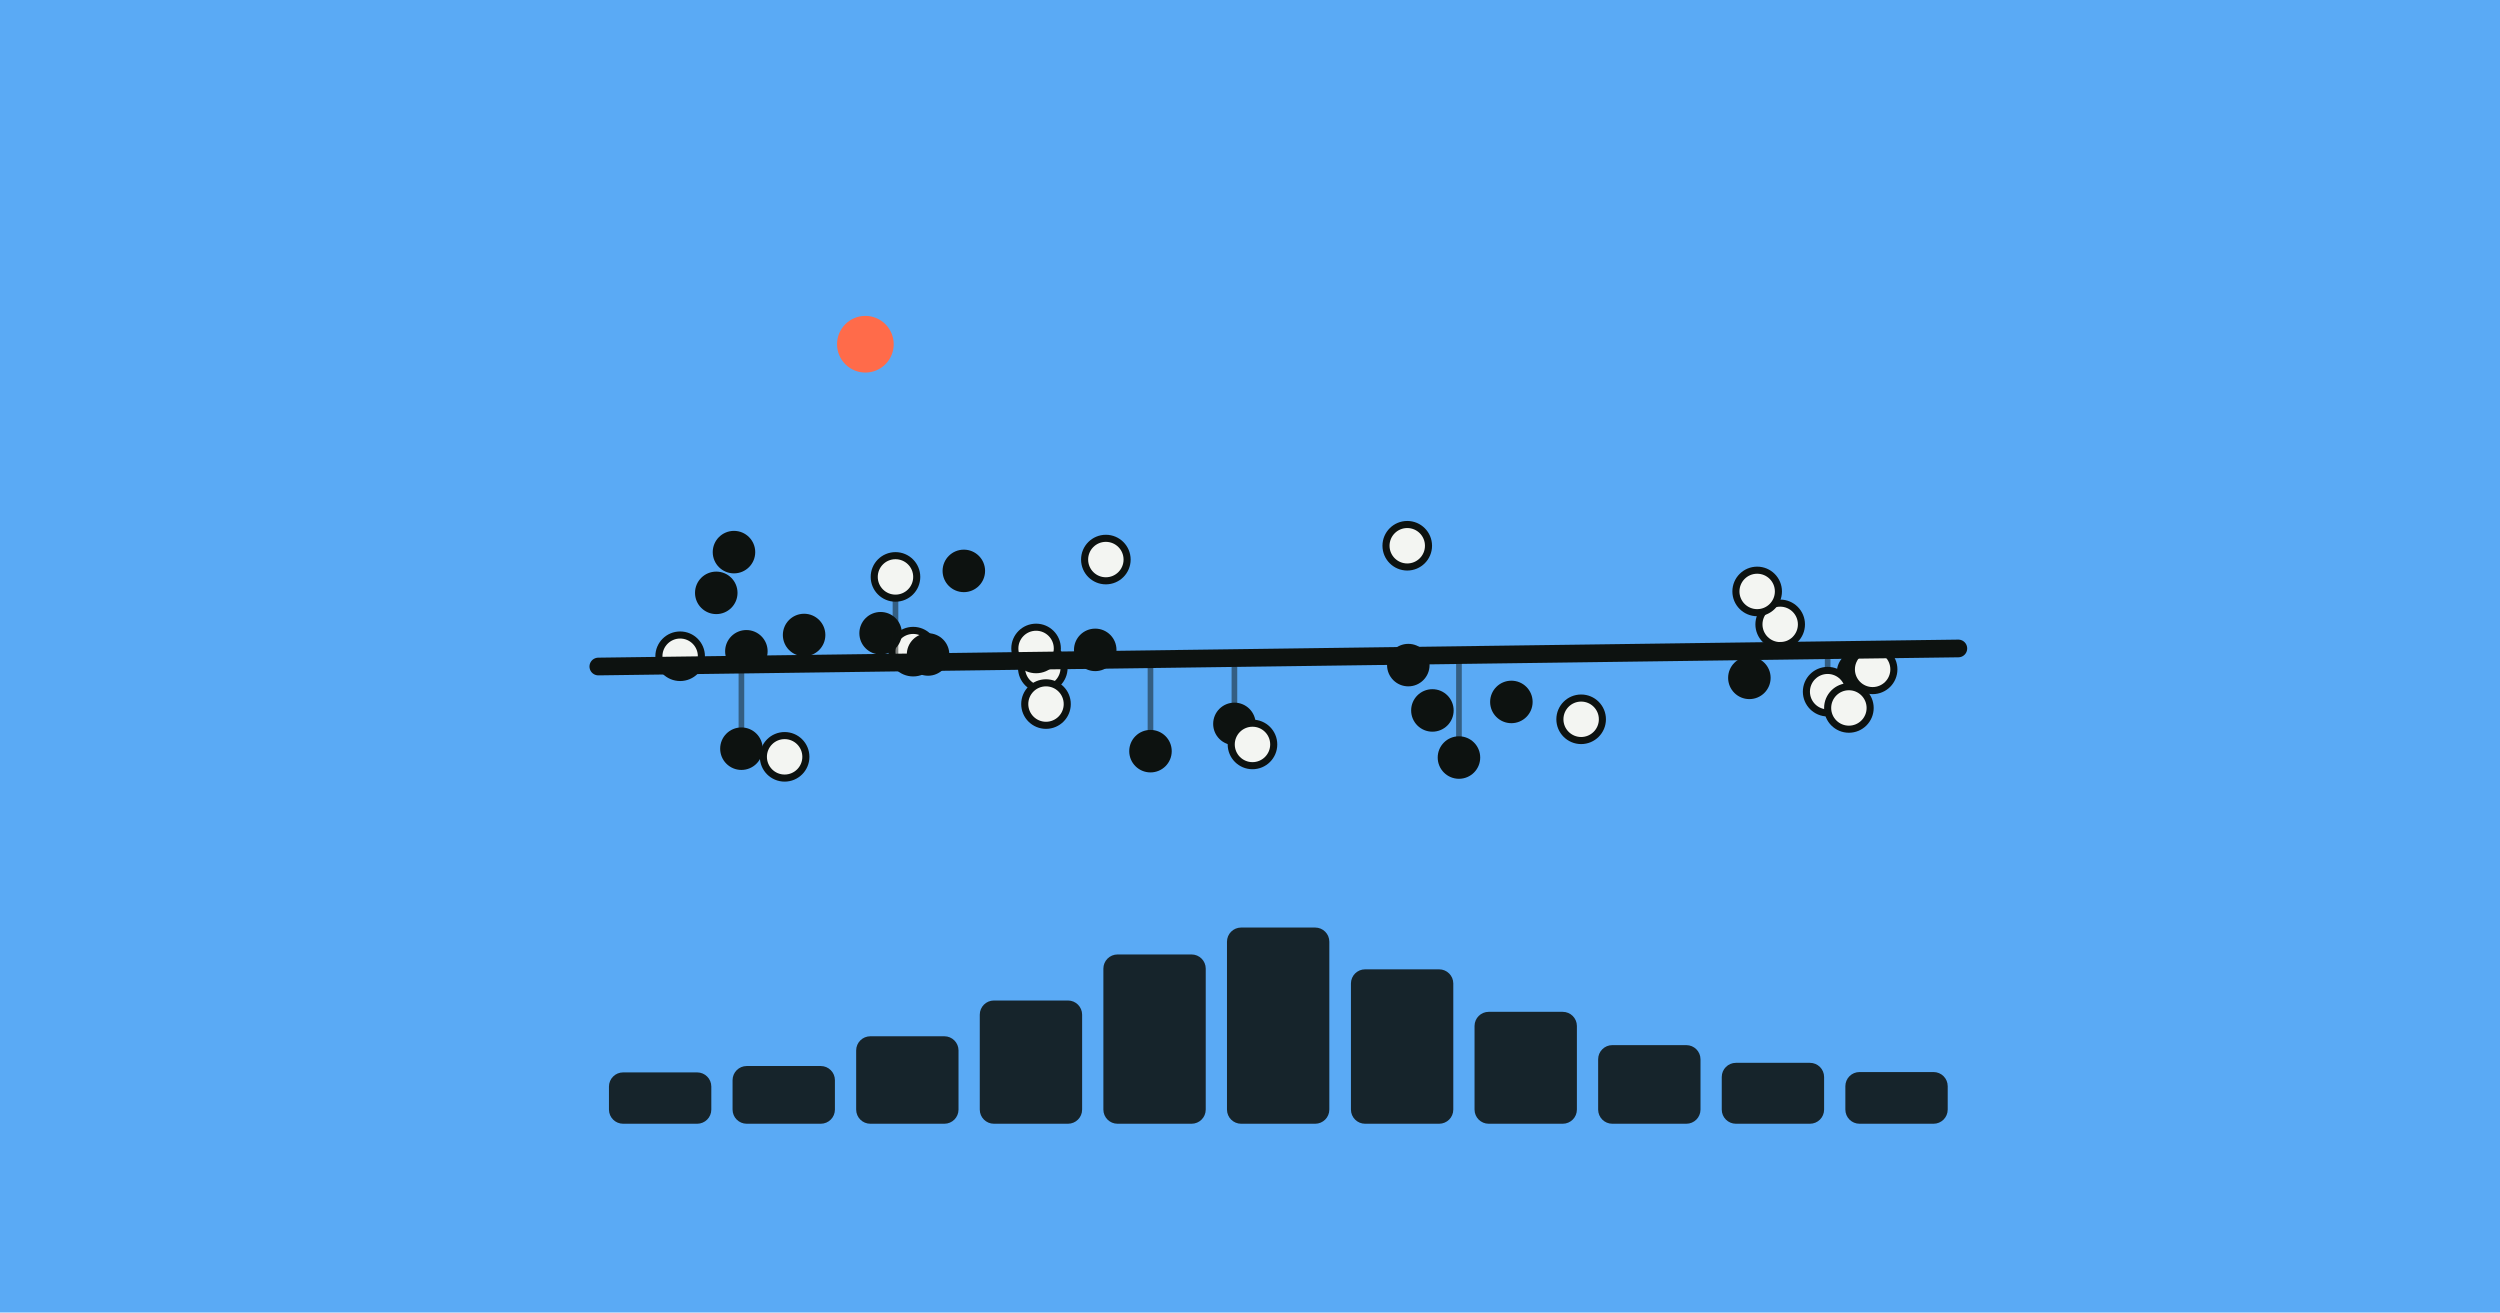
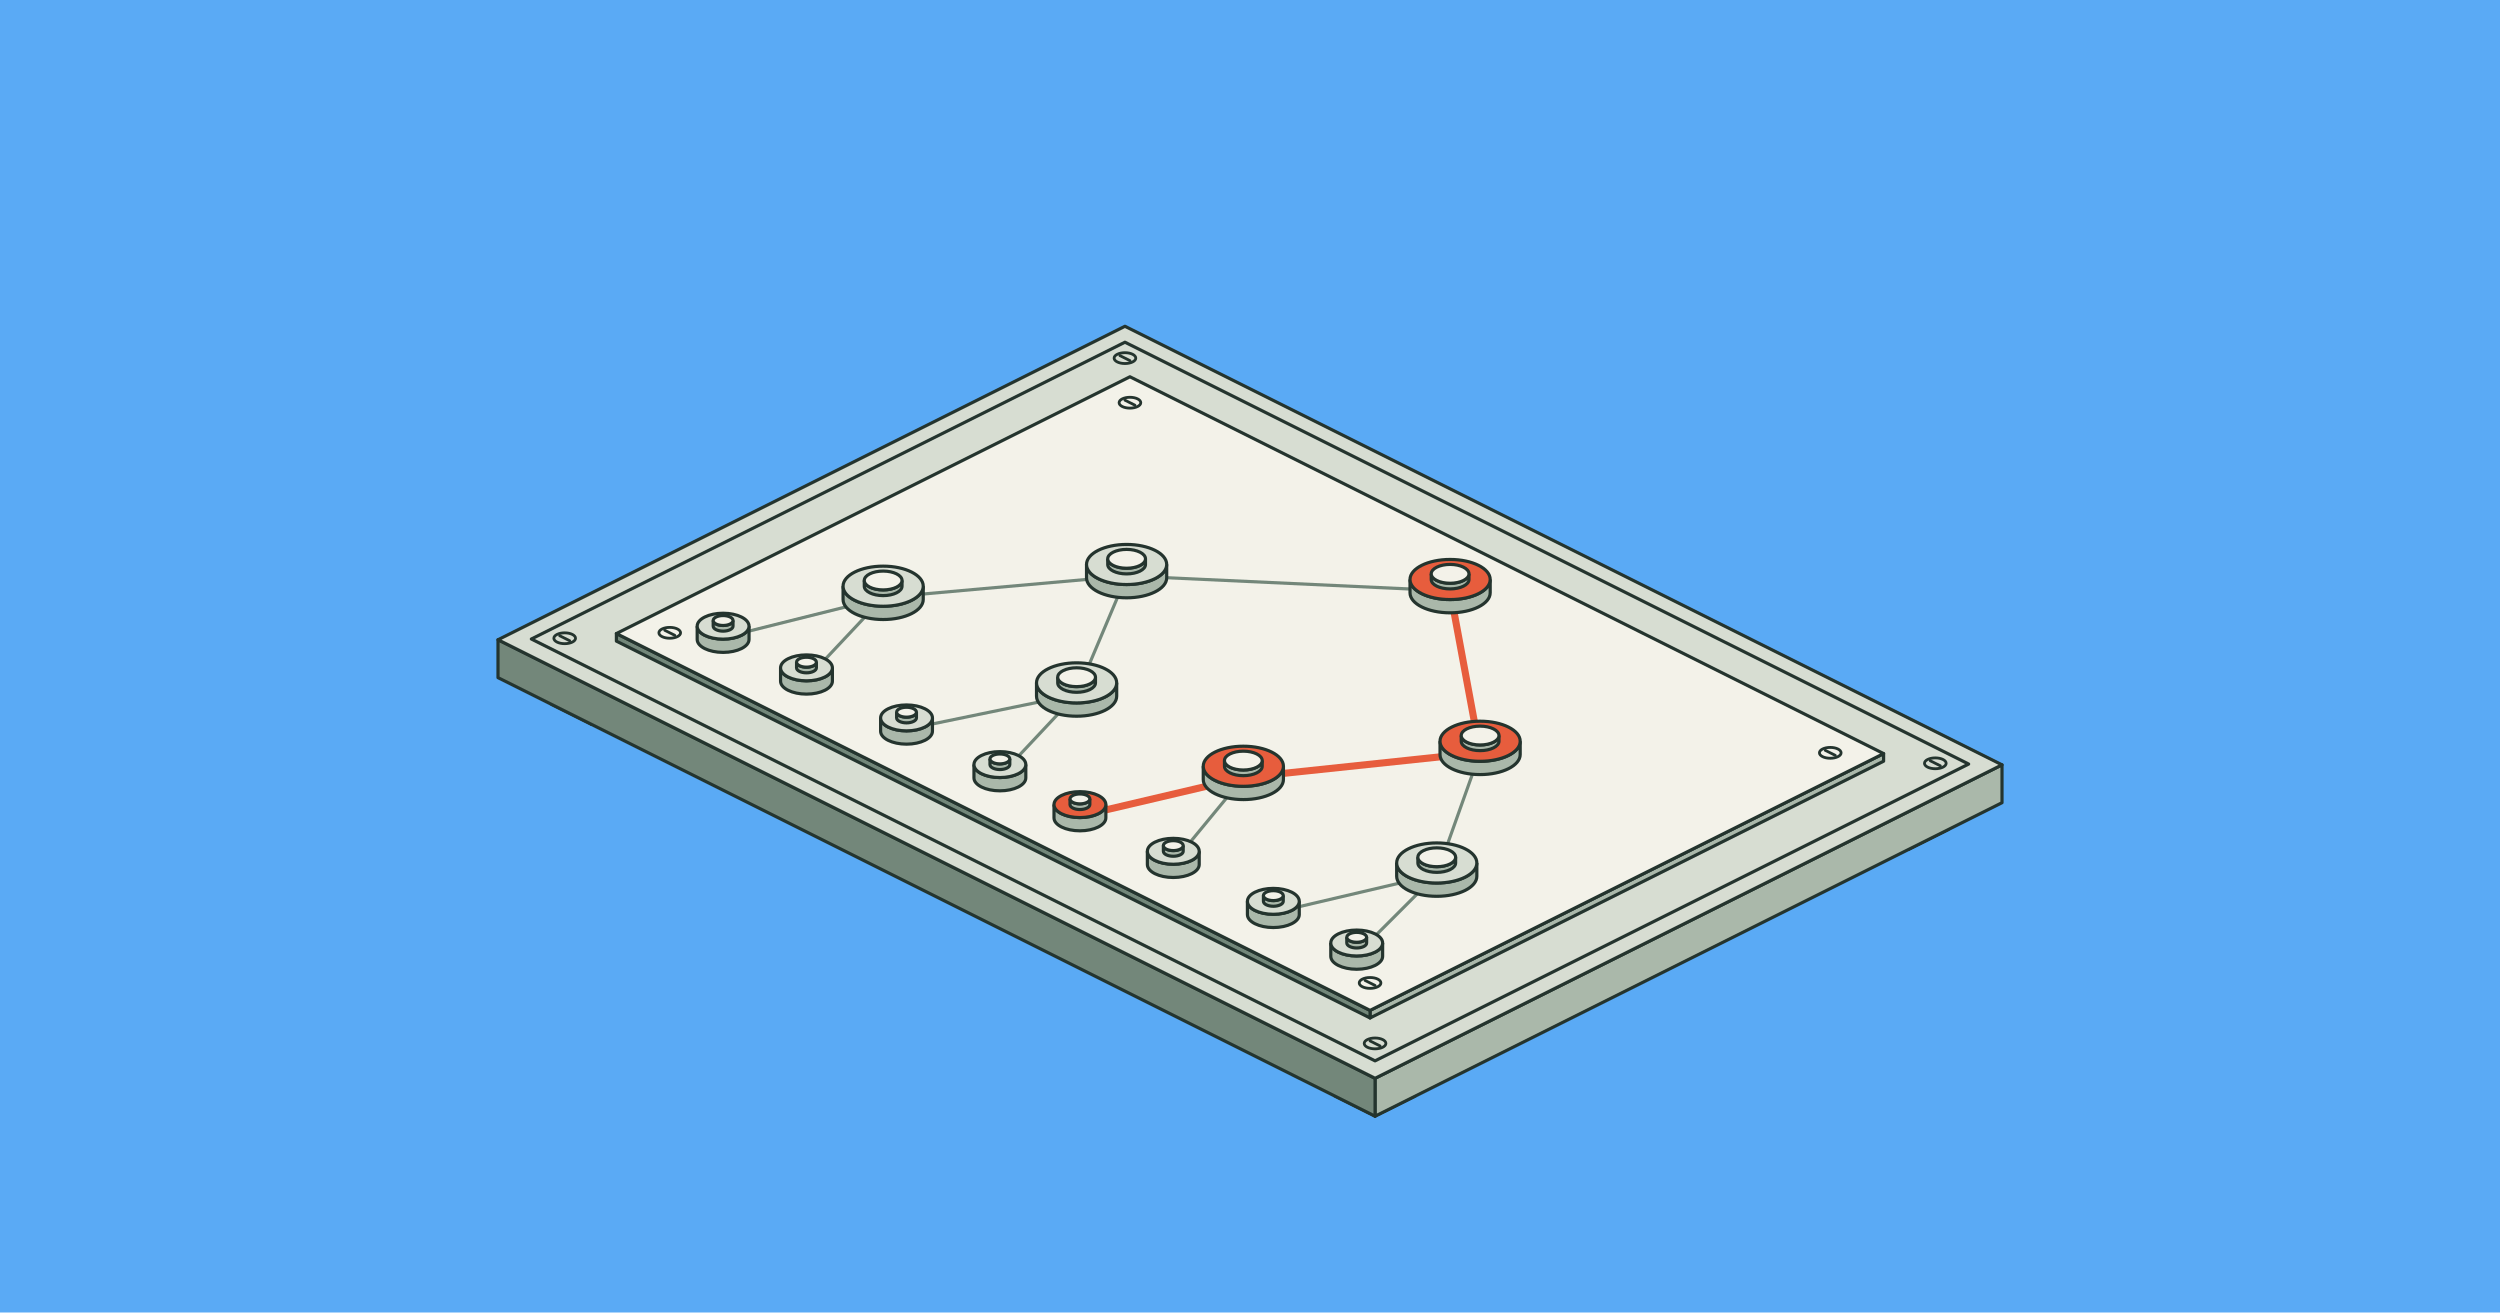
<svg xmlns="http://www.w3.org/2000/svg" viewBox="0 0 1200 630" width="1200" height="630">
  <rect width="1200" height="630" fill="#5aaaf5" />
  <g transform="translate(192 43) scale(1.7)">
-     <rect x="59" y="277.5" width="28.9" height="14.5" rx="4" fill="#0d1210" opacity="0.88" />
-     <rect x="93.9" y="275.7" width="28.9" height="16.3" rx="4" fill="#0d1210" opacity="0.88" />
-     <rect x="128.8" y="267.3" width="28.9" height="24.7" rx="4" fill="#0d1210" opacity="0.88" />
-     <rect x="163.7" y="257.2" width="28.9" height="34.8" rx="4" fill="#0d1210" opacity="0.88" />
-     <rect x="198.6" y="244.2" width="28.9" height="47.8" rx="4" fill="#0d1210" opacity="0.88" />
-     <rect x="233.5" y="236.6" width="28.9" height="55.4" rx="4" fill="#0d1210" opacity="0.88" />
-     <rect x="268.5" y="248.4" width="28.9" height="43.6" rx="4" fill="#0d1210" opacity="0.88" />
-     <rect x="303.4" y="260.4" width="28.9" height="31.6" rx="4" fill="#0d1210" opacity="0.88" />
-     <rect x="338.3" y="269.8" width="28.9" height="22.2" rx="4" fill="#0d1210" opacity="0.88" />
-     <rect x="373.2" y="274.8" width="28.9" height="17.2" rx="4" fill="#0d1210" opacity="0.88" />
-     <rect x="408.1" y="277.4" width="28.9" height="14.6" rx="4" fill="#0d1210" opacity="0.88" />
-     <line x1="235.6" y1="179.1" x2="235.6" y2="160.5" stroke="#0d1210" stroke-width="1.6" opacity="0.5" />
-     <circle cx="235.6" cy="179.1" r="6" fill="#0d1210" />
-     <circle cx="240.7" cy="184.9" r="6" fill="#f3f5f2" stroke="#0d1210" stroke-width="2" />
-     <circle cx="411.7" cy="164.5" r="6" fill="#0d1210" />
-     <line x1="389.7" y1="151" x2="389.7" y2="158.5" stroke="#0d1210" stroke-width="1.6" opacity="0.5" />
-     <circle cx="389.7" cy="151" r="6" fill="#f3f5f2" stroke="#0d1210" stroke-width="2" />
-     <circle cx="97.8" cy="158.6" r="6" fill="#0d1210" />
-     <circle cx="199.3" cy="132.7" r="6" fill="#f3f5f2" stroke="#0d1210" stroke-width="2" />
-     <line x1="284.7" y1="162.5" x2="284.7" y2="159.9" stroke="#0d1210" stroke-width="1.6" opacity="0.5" />
-     <circle cx="284.7" cy="162.5" r="6" fill="#0d1210" />
-     <circle cx="415.8" cy="163.7" r="6" fill="#f3f5f2" stroke="#0d1210" stroke-width="2" />
-     <circle cx="381" cy="166.1" r="6" fill="#0d1210" />
-     <line x1="181.5" y1="163.3" x2="181.5" y2="161.2" stroke="#0d1210" stroke-width="1.6" opacity="0.5" />
-     <circle cx="181.5" cy="163.3" r="6" fill="#f3f5f2" stroke="#0d1210" stroke-width="2" />
-     <circle cx="313.8" cy="172.9" r="6" fill="#0d1210" />
-     <circle cx="144.9" cy="158.7" r="6" fill="#f3f5f2" stroke="#0d1210" stroke-width="2" />
-     <line x1="135.7" y1="153.5" x2="135.7" y2="161.9" stroke="#0d1210" stroke-width="1.6" opacity="0.5" />
-     <circle cx="135.7" cy="153.5" r="6" fill="#0d1210" />
-     <circle cx="108.6" cy="188.4" r="6" fill="#f3f5f2" stroke="#0d1210" stroke-width="2" />
-     <circle cx="114.1" cy="154" r="6" fill="#0d1210" />
-     <line x1="403.1" y1="170" x2="403.1" y2="158.3" stroke="#0d1210" stroke-width="1.6" opacity="0.5" />
-     <circle cx="403.1" cy="170" r="6" fill="#f3f5f2" stroke="#0d1210" stroke-width="2" />
-     <circle cx="196.3" cy="158.2" r="6" fill="#0d1210" />
-     <circle cx="131.4" cy="71.9" r="8" fill="#ff6b4a" />
-     <line x1="96.4" y1="186.1" x2="96.4" y2="162.4" stroke="#0d1210" stroke-width="1.6" opacity="0.5" />
-     <circle cx="96.4" cy="186.1" r="6" fill="#0d1210" />
-     <circle cx="182.4" cy="173.5" r="6" fill="#f3f5f2" stroke="#0d1210" stroke-width="2" />
-     <circle cx="89.3" cy="142.1" r="6" fill="#0d1210" />
-     <line x1="179.6" y1="157.8" x2="179.6" y2="161.3" stroke="#0d1210" stroke-width="1.6" opacity="0.5" />
-     <circle cx="179.6" cy="157.8" r="6" fill="#f3f5f2" stroke="#0d1210" stroke-width="2" />
-     <circle cx="291.5" cy="175.3" r="6" fill="#0d1210" />
-     <circle cx="383.2" cy="141.7" r="6" fill="#f3f5f2" stroke="#0d1210" stroke-width="2" />
-     <line x1="299" y1="188.6" x2="299" y2="159.7" stroke="#0d1210" stroke-width="1.6" opacity="0.5" />
-     <circle cx="299" cy="188.6" r="6" fill="#0d1210" />
-     <circle cx="79.1" cy="160" r="6" fill="#f3f5f2" stroke="#0d1210" stroke-width="2" />
-     <circle cx="159.2" cy="135.9" r="6" fill="#0d1210" />
-     <line x1="139.9" y1="137.6" x2="139.9" y2="161.8" stroke="#0d1210" stroke-width="1.6" opacity="0.5" />
-     <circle cx="139.9" cy="137.6" r="6" fill="#f3f5f2" stroke="#0d1210" stroke-width="2" />
-     <circle cx="94.3" cy="130.6" r="6" fill="#0d1210" />
-     <circle cx="333.5" cy="177.8" r="6" fill="#f3f5f2" stroke="#0d1210" stroke-width="2" />
-     <line x1="211.9" y1="186.8" x2="211.9" y2="160.8" stroke="#0d1210" stroke-width="1.6" opacity="0.5" />
-     <circle cx="211.9" cy="186.8" r="6" fill="#0d1210" />
-     <circle cx="284.4" cy="128.8" r="6" fill="#f3f5f2" stroke="#0d1210" stroke-width="2" />
-     <circle cx="149.1" cy="159.5" r="6" fill="#0d1210" />
-     <line x1="409.1" y1="174.6" x2="409.1" y2="158.2" stroke="#0d1210" stroke-width="1.6" opacity="0.5" />
-     <circle cx="409.1" cy="174.6" r="6" fill="#f3f5f2" stroke="#0d1210" stroke-width="2" />
-     <line pathLength="1" x1="56" y1="162.9" x2="440" y2="157.8" stroke="#0d1210" stroke-width="5" stroke-linecap="round" />
+     <polygon points="215.99,90.72 215.99,98.21 204.69,103.86 204.69,96.37" fill="#aab8aa" stroke="#24342e" stroke-width=".9" stroke-linejoin="round" />
+     <polygon points="193.39,90.72 204.69,96.37 204.69,103.86 193.39,98.21" fill="#73877a" stroke="#24342e" stroke-width=".9" stroke-linejoin="round" />
+     <polygon points="204.69,85.07 215.99,90.72 204.69,96.37 193.39,90.72" fill="#24342e" stroke="#24342e" stroke-width=".9" stroke-linejoin="round" />
+     <polygon points="437.27,201.35 437.27,208.84 425.97,214.49 425.97,207" fill="#aab8aa" stroke="#24342e" stroke-width=".9" stroke-linejoin="round" />
+     <polygon points="414.67,201.35 425.97,207 425.97,214.49 414.67,208.84" fill="#73877a" stroke="#24342e" stroke-width=".9" stroke-linejoin="round" />
+     <polygon points="425.97,195.71 437.27,201.35 425.97,207 414.67,201.35" fill="#24342e" stroke="#24342e" stroke-width=".9" stroke-linejoin="round" />
+     <polygon points="65.33,166.04 65.33,173.53 54.03,179.18 54.03,171.69" fill="#aab8aa" stroke="#24342e" stroke-width=".9" stroke-linejoin="round" />
+     <polygon points="42.73,166.04 54.03,171.69 54.03,179.18 42.73,173.53" fill="#73877a" stroke="#24342e" stroke-width=".9" stroke-linejoin="round" />
+     <polygon points="54.03,160.4 65.33,166.04 54.03,171.69 42.73,166.04" fill="#24342e" stroke="#24342e" stroke-width=".9" stroke-linejoin="round" />
+     <polygon points="286.61,276.68 286.61,284.17 275.31,289.82 275.31,282.33" fill="#aab8aa" stroke="#24342e" stroke-width=".9" stroke-linejoin="round" />
+     <polygon points="264.01,276.68 275.31,282.33 275.31,289.82 264.01,284.17" fill="#73877a" stroke="#24342e" stroke-width=".9" stroke-linejoin="round" />
+     <polygon points="275.31,271.03 286.61,276.68 275.31,282.33 264.01,276.68" fill="#24342e" stroke="#24342e" stroke-width=".9" stroke-linejoin="round" />
+     <polygon points="452.33,190.66 452.33,201.35 275.31,289.87 275.31,279.17" fill="#aab8aa" stroke="#24342e" stroke-width=".9" stroke-linejoin="round" />
+     <polygon points="27.67,155.34 275.31,279.17 275.31,289.87 27.67,166.04" fill="#73877a" stroke="#24342e" stroke-width=".9" stroke-linejoin="round" />
+     <polygon points="204.69,66.83 452.33,190.66 275.31,279.17 27.67,155.34" fill="#d7ddd2" stroke="#24342e" stroke-width=".9" stroke-linejoin="round" />
+     <polygon points="204.69,71.33 442.91,190.44 275.31,274.24 37.09,155.13" fill="#d7ddd2" stroke="#24342e" stroke-width=".9" stroke-linejoin="round" />
+     <ellipse cx="204.69" cy="75.82" rx="3.06" ry="1.53" fill="none" stroke="#24342e" stroke-width="0.8" />
+     <path d="M203.28 75.12L206.1 76.53" fill="none" stroke="#24342e" stroke-width="0.8" stroke-linecap="round" stroke-linejoin="round" />
+     <ellipse cx="46.5" cy="154.92" rx="3.06" ry="1.53" fill="none" stroke="#24342e" stroke-width="0.8" />
+     <path d="M45.09 154.21L47.91 155.62" fill="none" stroke="#24342e" stroke-width="0.8" stroke-linecap="round" stroke-linejoin="round" />
+     <ellipse cx="433.5" cy="190.23" rx="3.06" ry="1.53" fill="none" stroke="#24342e" stroke-width="0.8" />
+     <path d="M432.09 189.52L434.91 190.93" fill="none" stroke="#24342e" stroke-width="0.8" stroke-linecap="round" stroke-linejoin="round" />
+     <ellipse cx="275.31" cy="269.32" rx="3.06" ry="1.53" fill="none" stroke="#24342e" stroke-width="0.8" />
+     <path d="M273.9 268.62L276.72 270.03" fill="none" stroke="#24342e" stroke-width="0.8" stroke-linecap="round" stroke-linejoin="round" />
+     <polygon points="418.9,187.49 418.9,189.63 273.9,262.13 273.9,259.99" fill="#aab8aa" stroke="#24342e" stroke-width=".9" stroke-linejoin="round" />
+     <polygon points="61.1,153.59 273.9,259.99 273.9,262.13 61.1,155.73" fill="#73877a" stroke="#24342e" stroke-width=".9" stroke-linejoin="round" />
+     <polygon points="206.1,81.09 418.9,187.49 273.9,259.99 61.1,153.59" fill="#f3f2e9" stroke="#24342e" stroke-width=".9" stroke-linejoin="round" />
+     <path d="M296.5 141.54L205.16 137.3" fill="none" stroke="#73877a" stroke-width="0.9" stroke-linecap="round" stroke-linejoin="round" />
+     <path d="M296.5 141.54L304.97 187.21" fill="none" stroke="#e75d3d" stroke-width="2" stroke-linecap="round" stroke-linejoin="round" />
+     <path d="M205.16 137.3L136.42 143.43" fill="none" stroke="#73877a" stroke-width="0.9" stroke-linecap="round" stroke-linejoin="round" />
+     <path d="M205.16 137.3L191.04 170.73" fill="none" stroke="#73877a" stroke-width="0.9" stroke-linecap="round" stroke-linejoin="round" />
+     <path d="M304.97 187.21L238.12 194.27" fill="none" stroke="#e75d3d" stroke-width="2" stroke-linecap="round" stroke-linejoin="round" />
+     <path d="M304.97 187.21L292.73 221.58" fill="none" stroke="#73877a" stroke-width="0.9" stroke-linecap="round" stroke-linejoin="round" />
+     <path d="M136.42 143.43L91.23 154.72" fill="none" stroke="#73877a" stroke-width="0.9" stroke-linecap="round" stroke-linejoin="round" />
+     <path d="M136.42 143.43L114.77 166.49" fill="none" stroke="#73877a" stroke-width="0.9" stroke-linecap="round" stroke-linejoin="round" />
+     <path d="M191.04 170.73L143.02 180.62" fill="none" stroke="#73877a" stroke-width="0.9" stroke-linecap="round" stroke-linejoin="round" />
+     <path d="M191.04 170.73L169.38 193.8" fill="none" stroke="#73877a" stroke-width="0.9" stroke-linecap="round" stroke-linejoin="round" />
+     <path d="M238.12 194.27L191.98 205.1" fill="none" stroke="#e75d3d" stroke-width="2" stroke-linecap="round" stroke-linejoin="round" />
+     <path d="M238.12 194.27L218.34 218.28" fill="none" stroke="#73877a" stroke-width="0.9" stroke-linecap="round" stroke-linejoin="round" />
+     <path d="M292.73 221.58L246.59 232.41" fill="none" stroke="#73877a" stroke-width="0.9" stroke-linecap="round" stroke-linejoin="round" />
+     <path d="M292.73 221.58L270.13 244.18" fill="none" stroke="#73877a" stroke-width="0.9" stroke-linecap="round" stroke-linejoin="round" />
+     <path d="M285.18 138.33A11.32 5.66 0 0 0 307.82 138.33V142.08A11.32 5.66 0 0 1 285.18 142.08Z" fill="#aab8aa" stroke="#24342e" stroke-width=".9" />
+     <ellipse cx="296.5" cy="138.33" rx="11.32" ry="5.66" fill="#e75d3d" stroke="#24342e" stroke-width=".9" />
+     <path d="M291.17 136.73A5.33 2.66 0 0 0 301.83 136.73V138.33A5.33 2.66 0 0 1 291.17 138.33Z" fill="#aab8aa" stroke="#24342e" stroke-width=".9" />
+     <ellipse cx="296.5" cy="136.73" rx="5.33" ry="2.66" fill="#f3f2e9" stroke="#24342e" stroke-width=".9" />
+     <path d="M193.84 134.09A11.32 5.66 0 0 0 216.48 134.09V137.84A11.32 5.66 0 0 1 193.84 137.84Z" fill="#aab8aa" stroke="#24342e" stroke-width=".9" />
+     <ellipse cx="205.16" cy="134.09" rx="11.32" ry="5.66" fill="#d7ddd2" stroke="#24342e" stroke-width=".9" />
+     <path d="M199.83 132.49A5.33 2.66 0 0 0 210.49 132.49V134.09A5.33 2.66 0 0 1 199.83 134.09Z" fill="#aab8aa" stroke="#24342e" stroke-width=".9" />
+     <ellipse cx="205.16" cy="132.49" rx="5.33" ry="2.66" fill="#f3f2e9" stroke="#24342e" stroke-width=".9" />
+     <path d="M293.65 184A11.32 5.66 0 0 0 316.29 184V187.75A11.32 5.66 0 0 1 293.65 187.75Z" fill="#aab8aa" stroke="#24342e" stroke-width=".9" />
+     <ellipse cx="304.97" cy="184" rx="11.32" ry="5.66" fill="#e75d3d" stroke="#24342e" stroke-width=".9" />
+     <path d="M299.64 182.39A5.33 2.66 0 0 0 310.3 182.39V183.99A5.33 2.66 0 0 1 299.64 183.99Z" fill="#aab8aa" stroke="#24342e" stroke-width=".9" />
+     <ellipse cx="304.97" cy="182.39" rx="5.33" ry="2.66" fill="#f3f2e9" stroke="#24342e" stroke-width=".9" />
+     <path d="M125.1 140.22A11.32 5.66 0 0 0 147.74 140.22V143.97A11.32 5.66 0 0 1 125.1 143.97Z" fill="#aab8aa" stroke="#24342e" stroke-width=".9" />
+     <ellipse cx="136.42" cy="140.22" rx="11.32" ry="5.66" fill="#d7ddd2" stroke="#24342e" stroke-width=".9" />
+     <path d="M131.09 138.61A5.33 2.66 0 0 0 141.75 138.61V140.22A5.33 2.66 0 0 1 131.09 140.22Z" fill="#aab8aa" stroke="#24342e" stroke-width=".9" />
+     <ellipse cx="136.42" cy="138.61" rx="5.33" ry="2.66" fill="#f3f2e9" stroke="#24342e" stroke-width=".9" />
+     <path d="M179.72 167.52A11.32 5.66 0 0 0 202.36 167.52V171.27A11.32 5.66 0 0 1 179.72 171.27Z" fill="#aab8aa" stroke="#24342e" stroke-width=".9" />
+     <ellipse cx="191.04" cy="167.52" rx="11.32" ry="5.66" fill="#d7ddd2" stroke="#24342e" stroke-width=".9" />
+     <path d="M185.71 165.92A5.33 2.66 0 0 0 196.37 165.92V167.52A5.33 2.66 0 0 1 185.71 167.52Z" fill="#aab8aa" stroke="#24342e" stroke-width=".9" />
+     <ellipse cx="191.04" cy="165.92" rx="5.33" ry="2.66" fill="#f3f2e9" stroke="#24342e" stroke-width=".9" />
+     <path d="M226.8 191.06A11.32 5.66 0 0 0 249.44 191.06V194.81A11.32 5.66 0 0 1 226.8 194.81Z" fill="#aab8aa" stroke="#24342e" stroke-width=".9" />
+     <ellipse cx="238.12" cy="191.06" rx="11.32" ry="5.66" fill="#e75d3d" stroke="#24342e" stroke-width=".9" />
+     <path d="M232.79 189.46A5.33 2.66 0 0 0 243.45 189.46V191.06A5.33 2.66 0 0 1 232.79 191.06Z" fill="#aab8aa" stroke="#24342e" stroke-width=".9" />
+     <ellipse cx="238.12" cy="189.46" rx="5.33" ry="2.66" fill="#f3f2e9" stroke="#24342e" stroke-width=".9" />
+     <path d="M281.41 218.37A11.32 5.66 0 0 0 304.05 218.37V222.12A11.32 5.66 0 0 1 281.41 222.12Z" fill="#aab8aa" stroke="#24342e" stroke-width=".9" />
+     <ellipse cx="292.73" cy="218.37" rx="11.32" ry="5.66" fill="#d7ddd2" stroke="#24342e" stroke-width=".9" />
+     <path d="M287.4 216.76A5.33 2.66 0 0 0 298.06 216.76V218.36A5.33 2.66 0 0 1 287.4 218.36Z" fill="#aab8aa" stroke="#24342e" stroke-width=".9" />
+     <ellipse cx="292.73" cy="216.76" rx="5.33" ry="2.66" fill="#f3f2e9" stroke="#24342e" stroke-width=".9" />
+     <path d="M83.91 151.51A7.32 3.66 0 0 0 98.55 151.51V155.25A7.32 3.66 0 0 1 83.91 155.25Z" fill="#aab8aa" stroke="#24342e" stroke-width=".9" />
+     <ellipse cx="91.23" cy="151.51" rx="7.32" ry="3.66" fill="#d7ddd2" stroke="#24342e" stroke-width=".9" />
+     <path d="M88.43 149.91A2.8 1.4 0 0 0 94.03 149.91V151.51A2.8 1.4 0 0 1 88.43 151.51Z" fill="#aab8aa" stroke="#24342e" stroke-width=".9" />
+     <ellipse cx="91.23" cy="149.91" rx="2.8" ry="1.4" fill="#f3f2e9" stroke="#24342e" stroke-width=".9" />
+     <path d="M107.45 163.28A7.32 3.66 0 0 0 122.09 163.28V167.03A7.32 3.66 0 0 1 107.45 167.03Z" fill="#aab8aa" stroke="#24342e" stroke-width=".9" />
+     <ellipse cx="114.77" cy="163.28" rx="7.32" ry="3.66" fill="#d7ddd2" stroke="#24342e" stroke-width=".9" />
+     <path d="M111.97 161.68A2.8 1.4 0 0 0 117.57 161.68V163.28A2.8 1.4 0 0 1 111.97 163.28Z" fill="#aab8aa" stroke="#24342e" stroke-width=".9" />
+     <ellipse cx="114.77" cy="161.68" rx="2.8" ry="1.4" fill="#f3f2e9" stroke="#24342e" stroke-width=".9" />
+     <path d="M135.7 177.41A7.32 3.66 0 0 0 150.34 177.41V181.16A7.32 3.66 0 0 1 135.7 181.16Z" fill="#aab8aa" stroke="#24342e" stroke-width=".9" />
+     <ellipse cx="143.02" cy="177.41" rx="7.32" ry="3.66" fill="#d7ddd2" stroke="#24342e" stroke-width=".9" />
+     <path d="M140.22 175.8A2.8 1.4 0 0 0 145.82 175.8V177.41A2.8 1.4 0 0 1 140.22 177.41Z" fill="#aab8aa" stroke="#24342e" stroke-width=".9" />
+     <ellipse cx="143.02" cy="175.8" rx="2.8" ry="1.4" fill="#f3f2e9" stroke="#24342e" stroke-width=".9" />
+     <path d="M162.06 190.59A7.32 3.66 0 0 0 176.7 190.59V194.34A7.32 3.66 0 0 1 162.06 194.34Z" fill="#aab8aa" stroke="#24342e" stroke-width=".9" />
+     <ellipse cx="169.38" cy="190.59" rx="7.32" ry="3.66" fill="#d7ddd2" stroke="#24342e" stroke-width=".9" />
+     <path d="M166.58 188.99A2.8 1.4 0 0 0 172.18 188.99V190.59A2.8 1.4 0 0 1 166.58 190.59Z" fill="#aab8aa" stroke="#24342e" stroke-width=".9" />
+     <ellipse cx="169.38" cy="188.99" rx="2.8" ry="1.4" fill="#f3f2e9" stroke="#24342e" stroke-width=".9" />
+     <path d="M184.66 201.89A7.32 3.66 0 0 0 199.3 201.89V205.63A7.32 3.66 0 0 1 184.66 205.63Z" fill="#aab8aa" stroke="#24342e" stroke-width=".9" />
+     <ellipse cx="191.98" cy="201.89" rx="7.32" ry="3.66" fill="#e75d3d" stroke="#24342e" stroke-width=".9" />
+     <path d="M189.18 200.28A2.8 1.4 0 0 0 194.78 200.28V201.88A2.8 1.4 0 0 1 189.18 201.88Z" fill="#aab8aa" stroke="#24342e" stroke-width=".9" />
+     <ellipse cx="191.98" cy="200.28" rx="2.8" ry="1.4" fill="#f3f2e9" stroke="#24342e" stroke-width=".9" />
+     <path d="M211.02 215.07A7.32 3.66 0 0 0 225.66 215.07V218.81A7.32 3.66 0 0 1 211.02 218.81Z" fill="#aab8aa" stroke="#24342e" stroke-width=".9" />
+     <ellipse cx="218.34" cy="215.07" rx="7.32" ry="3.66" fill="#d7ddd2" stroke="#24342e" stroke-width=".9" />
+     <path d="M215.54 213.47A2.8 1.4 0 0 0 221.14 213.47V215.07A2.8 1.4 0 0 1 215.54 215.07Z" fill="#aab8aa" stroke="#24342e" stroke-width=".9" />
+     <ellipse cx="218.34" cy="213.47" rx="2.8" ry="1.4" fill="#f3f2e9" stroke="#24342e" stroke-width=".9" />
+     <path d="M239.27 229.2A7.32 3.66 0 0 0 253.91 229.2V232.94A7.32 3.66 0 0 1 239.27 232.94Z" fill="#aab8aa" stroke="#24342e" stroke-width=".9" />
+     <ellipse cx="246.59" cy="229.2" rx="7.32" ry="3.66" fill="#d7ddd2" stroke="#24342e" stroke-width=".9" />
+     <path d="M243.79 227.59A2.8 1.4 0 0 0 249.39 227.59V229.19A2.8 1.4 0 0 1 243.79 229.19Z" fill="#aab8aa" stroke="#24342e" stroke-width=".9" />
+     <ellipse cx="246.59" cy="227.59" rx="2.8" ry="1.4" fill="#f3f2e9" stroke="#24342e" stroke-width=".9" />
+     <path d="M262.81 240.97A7.32 3.66 0 0 0 277.45 240.97V244.72A7.32 3.66 0 0 1 262.81 244.72Z" fill="#aab8aa" stroke="#24342e" stroke-width=".9" />
+     <ellipse cx="270.13" cy="240.97" rx="7.32" ry="3.66" fill="#d7ddd2" stroke="#24342e" stroke-width=".9" />
+     <path d="M267.33 239.36A2.8 1.4 0 0 0 272.93 239.36V240.97A2.8 1.4 0 0 1 267.33 240.97Z" fill="#aab8aa" stroke="#24342e" stroke-width=".9" />
+     <ellipse cx="270.13" cy="239.36" rx="2.8" ry="1.4" fill="#f3f2e9" stroke="#24342e" stroke-width=".9" />
+     <ellipse cx="206.1" cy="88.41" rx="3.06" ry="1.53" fill="none" stroke="#24342e" stroke-width="0.8" />
+     <path d="M204.69 87.7L207.51 89.11" fill="none" stroke="#24342e" stroke-width="0.8" stroke-linecap="round" stroke-linejoin="round" />
+     <ellipse cx="76.16" cy="153.38" rx="3.06" ry="1.53" fill="none" stroke="#24342e" stroke-width="0.8" />
+     <path d="M74.75 152.67L77.57 154.08" fill="none" stroke="#24342e" stroke-width="0.8" stroke-linecap="round" stroke-linejoin="round" />
+     <ellipse cx="403.84" cy="187.27" rx="3.06" ry="1.53" fill="none" stroke="#24342e" stroke-width="0.8" />
+     <path d="M402.43 186.57L405.25 187.98" fill="none" stroke="#24342e" stroke-width="0.8" stroke-linecap="round" stroke-linejoin="round" />
+     <ellipse cx="273.9" cy="252.24" rx="3.06" ry="1.53" fill="none" stroke="#24342e" stroke-width="0.8" />
+     <path d="M272.49 251.54L275.31 252.95" fill="none" stroke="#24342e" stroke-width="0.8" stroke-linecap="round" stroke-linejoin="round" />
  </g>
</svg>
